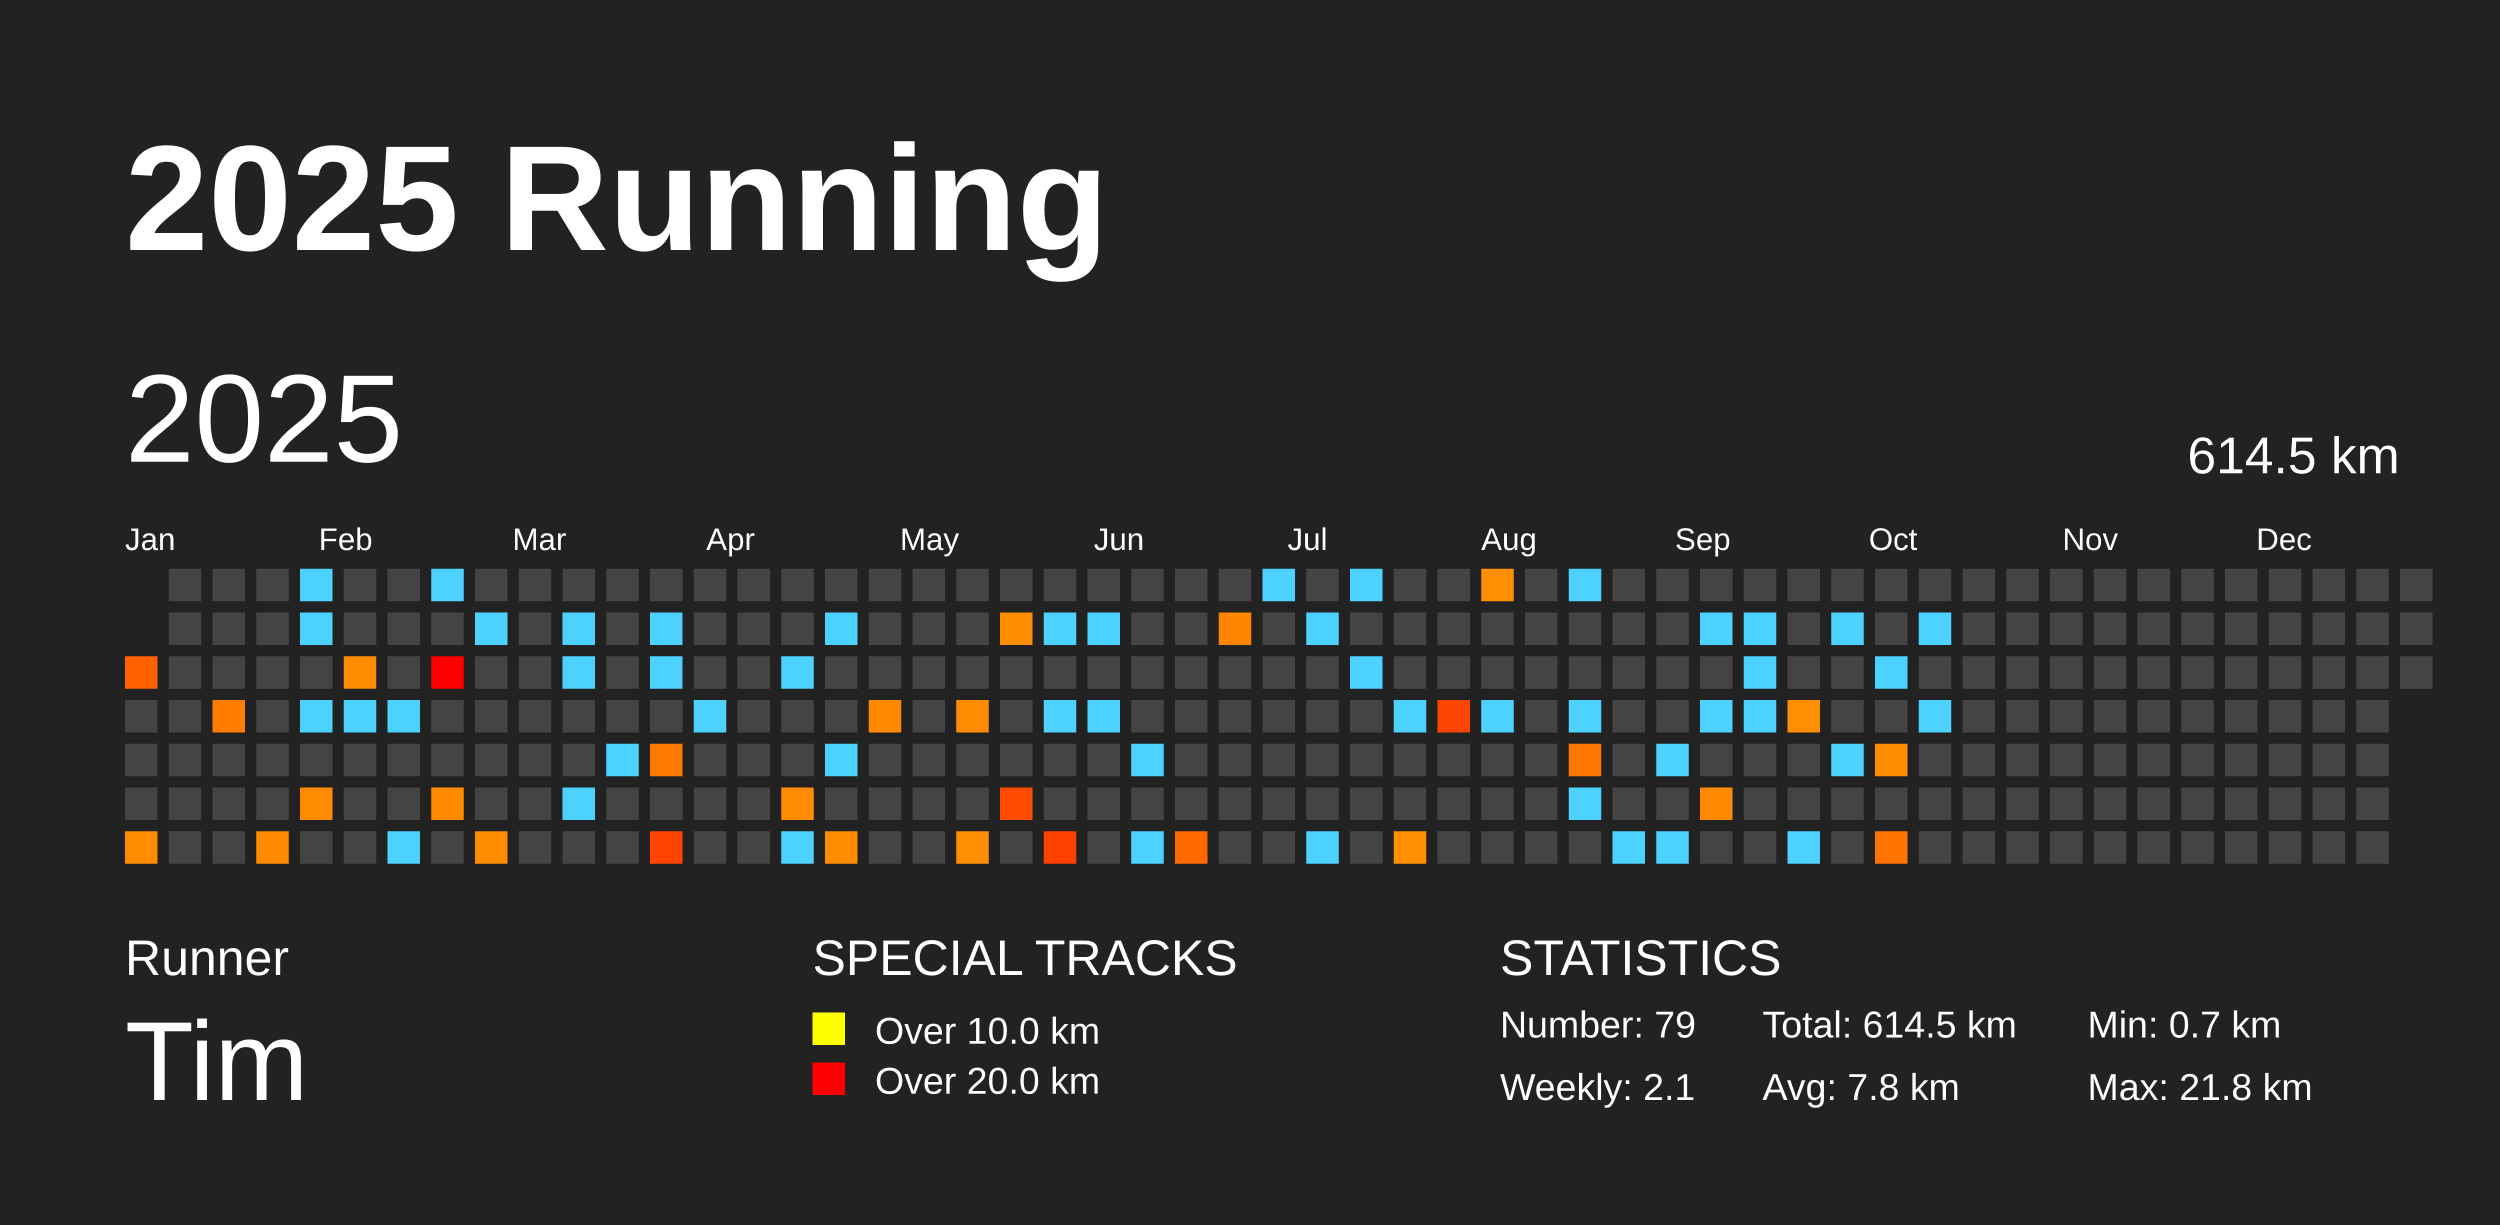
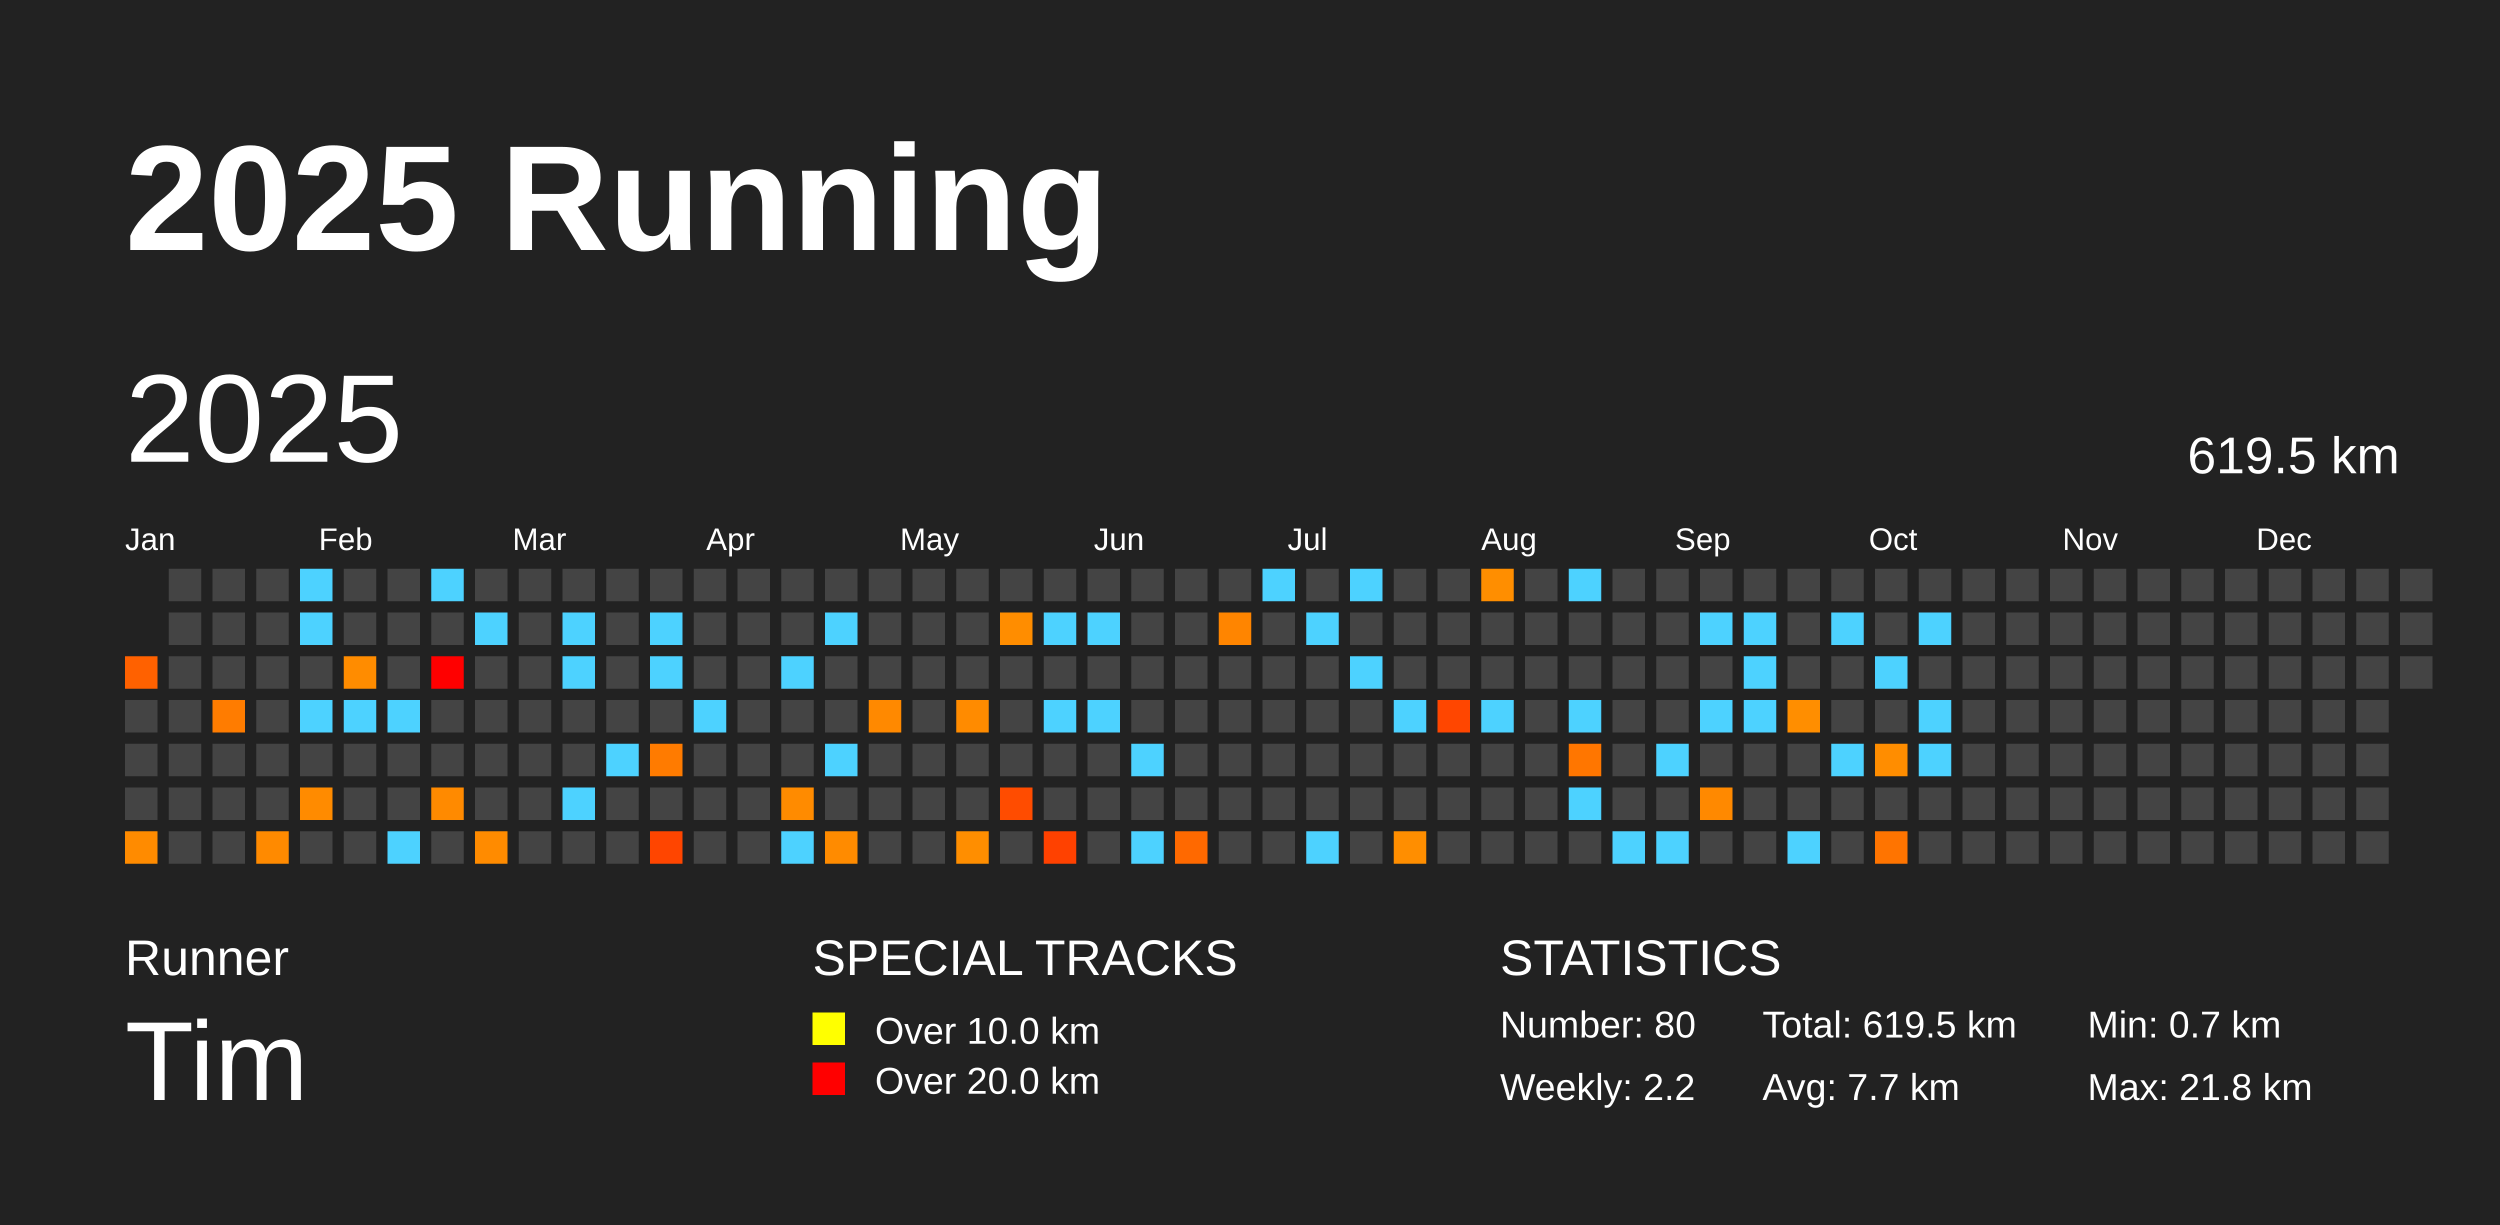
<svg xmlns="http://www.w3.org/2000/svg" baseProfile="full" height="98mm" version="1.1" viewBox="0,0,200,98" width="200mm">
  <defs />
  <rect fill="#222222" height="98" width="200" x="0" y="0" />
  <text fill="#FFFFFF" style="font-size:12px; font-family:Arial; font-weight:bold;" x="10" y="20">2025 Running</text>
  <text fill="#FFFFFF" style="font-size:4px; font-family:Arial" x="10" y="78">Runner</text>
  <text fill="#FFFFFF" style="font-size:9px; font-family:Arial" x="10" y="88">Tim</text>
  <text fill="#FFFFFF" style="font-size:4px; font-family:Arial" x="65" y="78">SPECIAL TRACKS</text>
  <rect fill="yellow" height="2.6" width="2.6" x="65" y="81" />
  <text fill="#FFFFFF" style="font-size:3px; font-family:Arial" x="70" y="83.5">Over 10.0 km</text>
  <rect fill="red" height="2.6" width="2.6" x="65" y="85" />
  <text fill="#FFFFFF" style="font-size:3px; font-family:Arial" x="70" y="87.5">Over 20.0 km</text>
  <text fill="#FFFFFF" style="font-size:4px; font-family:Arial" x="120" y="78">STATISTICS</text>
-   <text fill="#FFFFFF" style="font-size:3px; font-family:Arial" x="120" y="83">Number: 79</text>
-   <text fill="#FFFFFF" style="font-size:3px; font-family:Arial" x="120" y="88">Weekly: 2.1</text>
-   <text fill="#FFFFFF" style="font-size:3px; font-family:Arial" x="141" y="83">Total: 614.5 km</text>
-   <text fill="#FFFFFF" style="font-size:3px; font-family:Arial" x="141" y="88">Avg: 7.8 km</text>
+   <text fill="#FFFFFF" style="font-size:3px; font-family:Arial" x="120" y="83">Number: 80</text>
+   <text fill="#FFFFFF" style="font-size:3px; font-family:Arial" x="120" y="88">Weekly: 2.2</text>
+   <text fill="#FFFFFF" style="font-size:3px; font-family:Arial" x="141" y="83">Total: 619.5 km</text>
+   <text fill="#FFFFFF" style="font-size:3px; font-family:Arial" x="141" y="88">Avg: 7.7 km</text>
  <text fill="#FFFFFF" style="font-size:3px; font-family:Arial" x="167" y="83">Min: 0.7 km</text>
  <text fill="#FFFFFF" style="font-size:3px; font-family:Arial" x="167" y="88">Max: 21.8 km</text>
  <text dominant-baseline="hanging" fill="#FFFFFF" style="font-size:10.0px; font-family:Arial;" x="10" y="30">2025</text>
-   <text dominant-baseline="hanging" fill="#FFFFFF" style="font-size:4.125px; font-family:Arial;" x="175" y="35">614.5 km</text>
+   <text dominant-baseline="hanging" fill="#FFFFFF" style="font-size:4.125px; font-family:Arial;" x="175" y="35">619.5 km</text>
  <text fill="#FFFFFF" style="font-size:2.5px; font-family:Arial" x="10.0" y="44">Jan</text>
  <text fill="#FFFFFF" style="font-size:2.5px; font-family:Arial" x="25.5" y="44">Feb</text>
  <text fill="#FFFFFF" style="font-size:2.5px; font-family:Arial" x="41.0" y="44">Mar</text>
  <text fill="#FFFFFF" style="font-size:2.5px; font-family:Arial" x="56.5" y="44">Apr</text>
  <text fill="#FFFFFF" style="font-size:2.5px; font-family:Arial" x="72.0" y="44">May</text>
  <text fill="#FFFFFF" style="font-size:2.5px; font-family:Arial" x="87.5" y="44">Jun</text>
  <text fill="#FFFFFF" style="font-size:2.5px; font-family:Arial" x="103.0" y="44">Jul</text>
  <text fill="#FFFFFF" style="font-size:2.5px; font-family:Arial" x="118.5" y="44">Aug</text>
  <text fill="#FFFFFF" style="font-size:2.5px; font-family:Arial" x="134.0" y="44">Sep</text>
  <text fill="#FFFFFF" style="font-size:2.5px; font-family:Arial" x="149.5" y="44">Oct</text>
  <text fill="#FFFFFF" style="font-size:2.5px; font-family:Arial" x="165.0" y="44">Nov</text>
  <text fill="#FFFFFF" style="font-size:2.5px; font-family:Arial" x="180.5" y="44">Dec</text>
  <rect fill="#ff6100" height="2.6" width="2.6" x="10.0" y="52.5" />
  <rect fill="#444444" height="2.6" width="2.6" x="10.0" y="56.0" />
  <rect fill="#444444" height="2.6" width="2.6" x="10.0" y="59.5" />
  <rect fill="#444444" height="2.6" width="2.6" x="10.0" y="63.0" />
  <rect fill="#ff8b00" height="2.6" width="2.6" x="10.0" y="66.5" />
  <rect fill="#444444" height="2.6" width="2.6" x="13.5" y="45.5" />
  <rect fill="#444444" height="2.6" width="2.6" x="13.5" y="49.0" />
  <rect fill="#444444" height="2.6" width="2.6" x="13.5" y="52.5" />
  <rect fill="#444444" height="2.6" width="2.6" x="13.5" y="56.0" />
  <rect fill="#444444" height="2.6" width="2.6" x="13.5" y="59.5" />
  <rect fill="#444444" height="2.6" width="2.6" x="13.5" y="63.0" />
  <rect fill="#444444" height="2.6" width="2.6" x="13.5" y="66.5" />
  <rect fill="#444444" height="2.6" width="2.6" x="17.0" y="45.5" />
  <rect fill="#444444" height="2.6" width="2.6" x="17.0" y="49.0" />
  <rect fill="#444444" height="2.6" width="2.6" x="17.0" y="52.5" />
  <rect fill="#ff7c00" height="2.6" width="2.6" x="17.0" y="56.0" />
  <rect fill="#444444" height="2.6" width="2.6" x="17.0" y="59.5" />
  <rect fill="#444444" height="2.6" width="2.6" x="17.0" y="63.0" />
  <rect fill="#444444" height="2.6" width="2.6" x="17.0" y="66.5" />
  <rect fill="#444444" height="2.6" width="2.6" x="20.5" y="45.5" />
  <rect fill="#444444" height="2.6" width="2.6" x="20.5" y="49.0" />
  <rect fill="#444444" height="2.6" width="2.6" x="20.5" y="52.5" />
  <rect fill="#444444" height="2.6" width="2.6" x="20.5" y="56.0" />
  <rect fill="#444444" height="2.6" width="2.6" x="20.5" y="59.5" />
  <rect fill="#444444" height="2.6" width="2.6" x="20.5" y="63.0" />
  <rect fill="#ff8a00" height="2.6" width="2.6" x="20.5" y="66.5" />
  <rect fill="#4dd2ff" height="2.6" width="2.6" x="24.0" y="45.5" />
  <rect fill="#4dd2ff" height="2.6" width="2.6" x="24.0" y="49.0" />
  <rect fill="#444444" height="2.6" width="2.6" x="24.0" y="52.5" />
  <rect fill="#4dd2ff" height="2.6" width="2.6" x="24.0" y="56.0" />
  <rect fill="#444444" height="2.6" width="2.6" x="24.0" y="59.5" />
  <rect fill="#ff8b00" height="2.6" width="2.6" x="24.0" y="63.0" />
  <rect fill="#444444" height="2.6" width="2.6" x="24.0" y="66.5" />
  <rect fill="#444444" height="2.6" width="2.6" x="27.5" y="45.5" />
  <rect fill="#444444" height="2.6" width="2.6" x="27.5" y="49.0" />
  <rect fill="#ff8c00" height="2.6" width="2.6" x="27.5" y="52.5" />
  <rect fill="#4dd2ff" height="2.6" width="2.6" x="27.5" y="56.0" />
  <rect fill="#444444" height="2.6" width="2.6" x="27.5" y="59.5" />
  <rect fill="#444444" height="2.6" width="2.6" x="27.5" y="63.0" />
  <rect fill="#444444" height="2.6" width="2.6" x="27.5" y="66.5" />
  <rect fill="#444444" height="2.6" width="2.6" x="31.0" y="45.5" />
  <rect fill="#444444" height="2.6" width="2.6" x="31.0" y="49.0" />
  <rect fill="#444444" height="2.6" width="2.6" x="31.0" y="52.5" />
  <rect fill="#4dd2ff" height="2.6" width="2.6" x="31.0" y="56.0" />
  <rect fill="#444444" height="2.6" width="2.6" x="31.0" y="59.5" />
  <rect fill="#444444" height="2.6" width="2.6" x="31.0" y="63.0" />
  <rect fill="#4dd2ff" height="2.6" width="2.6" x="31.0" y="66.5" />
  <rect fill="#4dd2ff" height="2.6" width="2.6" x="34.5" y="45.5" />
  <rect fill="#444444" height="2.6" width="2.6" x="34.5" y="49.0" />
  <rect fill="red" height="2.6" width="2.6" x="34.5" y="52.5" />
  <rect fill="#444444" height="2.6" width="2.6" x="34.5" y="56.0" />
  <rect fill="#444444" height="2.6" width="2.6" x="34.5" y="59.5" />
  <rect fill="#ff8a00" height="2.6" width="2.6" x="34.5" y="63.0" />
  <rect fill="#444444" height="2.6" width="2.6" x="34.5" y="66.5" />
  <rect fill="#444444" height="2.6" width="2.6" x="38.0" y="45.5" />
  <rect fill="#4dd2ff" height="2.6" width="2.6" x="38.0" y="49.0" />
  <rect fill="#444444" height="2.6" width="2.6" x="38.0" y="52.5" />
  <rect fill="#444444" height="2.6" width="2.6" x="38.0" y="56.0" />
  <rect fill="#444444" height="2.6" width="2.6" x="38.0" y="59.5" />
  <rect fill="#444444" height="2.6" width="2.6" x="38.0" y="63.0" />
  <rect fill="#ff8b00" height="2.6" width="2.6" x="38.0" y="66.5" />
  <rect fill="#444444" height="2.6" width="2.6" x="41.5" y="45.5" />
  <rect fill="#444444" height="2.6" width="2.6" x="41.5" y="49.0" />
  <rect fill="#444444" height="2.6" width="2.6" x="41.5" y="52.5" />
  <rect fill="#444444" height="2.6" width="2.6" x="41.5" y="56.0" />
  <rect fill="#444444" height="2.6" width="2.6" x="41.5" y="59.5" />
  <rect fill="#444444" height="2.6" width="2.6" x="41.5" y="63.0" />
  <rect fill="#444444" height="2.6" width="2.6" x="41.5" y="66.5" />
  <rect fill="#444444" height="2.6" width="2.6" x="45.0" y="45.5" />
  <rect fill="#4dd2ff" height="2.6" width="2.6" x="45.0" y="49.0" />
  <rect fill="#4dd2ff" height="2.6" width="2.6" x="45.0" y="52.5" />
  <rect fill="#444444" height="2.6" width="2.6" x="45.0" y="56.0" />
  <rect fill="#444444" height="2.6" width="2.6" x="45.0" y="59.5" />
  <rect fill="#4dd2ff" height="2.6" width="2.6" x="45.0" y="63.0" />
  <rect fill="#444444" height="2.6" width="2.6" x="45.0" y="66.5" />
  <rect fill="#444444" height="2.6" width="2.6" x="48.5" y="45.5" />
  <rect fill="#444444" height="2.6" width="2.6" x="48.5" y="49.0" />
  <rect fill="#444444" height="2.6" width="2.6" x="48.5" y="52.5" />
  <rect fill="#444444" height="2.6" width="2.6" x="48.5" y="56.0" />
  <rect fill="#4dd2ff" height="2.6" width="2.6" x="48.5" y="59.5" />
  <rect fill="#444444" height="2.6" width="2.6" x="48.5" y="63.0" />
  <rect fill="#444444" height="2.6" width="2.6" x="48.5" y="66.5" />
  <rect fill="#444444" height="2.6" width="2.6" x="52.0" y="45.5" />
  <rect fill="#4dd2ff" height="2.6" width="2.6" x="52.0" y="49.0" />
  <rect fill="#4dd2ff" height="2.6" width="2.6" x="52.0" y="52.5" />
  <rect fill="#444444" height="2.6" width="2.6" x="52.0" y="56.0" />
  <rect fill="#ff7b00" height="2.6" width="2.6" x="52.0" y="59.5" />
  <rect fill="#444444" height="2.6" width="2.6" x="52.0" y="63.0" />
  <rect fill="#ff4500" height="2.6" width="2.6" x="52.0" y="66.5" />
  <rect fill="#444444" height="2.6" width="2.6" x="55.5" y="45.5" />
  <rect fill="#444444" height="2.6" width="2.6" x="55.5" y="49.0" />
  <rect fill="#444444" height="2.6" width="2.6" x="55.5" y="52.5" />
  <rect fill="#4dd2ff" height="2.6" width="2.6" x="55.5" y="56.0" />
  <rect fill="#444444" height="2.6" width="2.6" x="55.5" y="59.5" />
  <rect fill="#444444" height="2.6" width="2.6" x="55.5" y="63.0" />
  <rect fill="#444444" height="2.6" width="2.6" x="55.5" y="66.5" />
  <rect fill="#444444" height="2.6" width="2.6" x="59.0" y="45.5" />
  <rect fill="#444444" height="2.6" width="2.6" x="59.0" y="49.0" />
  <rect fill="#444444" height="2.6" width="2.6" x="59.0" y="52.5" />
  <rect fill="#444444" height="2.6" width="2.6" x="59.0" y="56.0" />
  <rect fill="#444444" height="2.6" width="2.6" x="59.0" y="59.5" />
  <rect fill="#444444" height="2.6" width="2.6" x="59.0" y="63.0" />
  <rect fill="#444444" height="2.6" width="2.6" x="59.0" y="66.5" />
  <rect fill="#444444" height="2.6" width="2.6" x="62.5" y="45.5" />
  <rect fill="#444444" height="2.6" width="2.6" x="62.5" y="49.0" />
  <rect fill="#4dd2ff" height="2.6" width="2.6" x="62.5" y="52.5" />
  <rect fill="#444444" height="2.6" width="2.6" x="62.5" y="56.0" />
  <rect fill="#444444" height="2.6" width="2.6" x="62.5" y="59.5" />
  <rect fill="#ff8b00" height="2.6" width="2.6" x="62.5" y="63.0" />
  <rect fill="#4dd2ff" height="2.6" width="2.6" x="62.5" y="66.5" />
  <rect fill="#444444" height="2.6" width="2.6" x="66.0" y="45.5" />
  <rect fill="#4dd2ff" height="2.6" width="2.6" x="66.0" y="49.0" />
  <rect fill="#444444" height="2.6" width="2.6" x="66.0" y="52.5" />
  <rect fill="#444444" height="2.6" width="2.6" x="66.0" y="56.0" />
  <rect fill="#4dd2ff" height="2.6" width="2.6" x="66.0" y="59.5" />
  <rect fill="#444444" height="2.6" width="2.6" x="66.0" y="63.0" />
  <rect fill="#ff8b00" height="2.6" width="2.6" x="66.0" y="66.5" />
  <rect fill="#444444" height="2.6" width="2.6" x="69.5" y="45.5" />
  <rect fill="#444444" height="2.6" width="2.6" x="69.5" y="49.0" />
  <rect fill="#444444" height="2.6" width="2.6" x="69.5" y="52.5" />
  <rect fill="#ff8900" height="2.6" width="2.6" x="69.5" y="56.0" />
  <rect fill="#444444" height="2.6" width="2.6" x="69.5" y="59.5" />
  <rect fill="#444444" height="2.6" width="2.6" x="69.5" y="63.0" />
  <rect fill="#444444" height="2.6" width="2.6" x="69.5" y="66.5" />
  <rect fill="#444444" height="2.6" width="2.6" x="73.0" y="45.5" />
  <rect fill="#444444" height="2.6" width="2.6" x="73.0" y="49.0" />
  <rect fill="#444444" height="2.6" width="2.6" x="73.0" y="52.5" />
  <rect fill="#444444" height="2.6" width="2.6" x="73.0" y="56.0" />
  <rect fill="#444444" height="2.6" width="2.6" x="73.0" y="59.5" />
  <rect fill="#444444" height="2.6" width="2.6" x="73.0" y="63.0" />
  <rect fill="#444444" height="2.6" width="2.6" x="73.0" y="66.5" />
  <rect fill="#444444" height="2.6" width="2.6" x="76.5" y="45.5" />
  <rect fill="#444444" height="2.6" width="2.6" x="76.5" y="49.0" />
  <rect fill="#444444" height="2.6" width="2.6" x="76.5" y="52.5" />
  <rect fill="#ff8b00" height="2.6" width="2.6" x="76.5" y="56.0" />
  <rect fill="#444444" height="2.6" width="2.6" x="76.5" y="59.5" />
  <rect fill="#444444" height="2.6" width="2.6" x="76.5" y="63.0" />
  <rect fill="#ff8e00" height="2.6" width="2.6" x="76.5" y="66.5" />
  <rect fill="#444444" height="2.6" width="2.6" x="80.0" y="45.5" />
  <rect fill="#ff8d00" height="2.6" width="2.6" x="80.0" y="49.0" />
  <rect fill="#444444" height="2.6" width="2.6" x="80.0" y="52.5" />
  <rect fill="#444444" height="2.6" width="2.6" x="80.0" y="56.0" />
  <rect fill="#444444" height="2.6" width="2.6" x="80.0" y="59.5" />
  <rect fill="#ff4c00" height="2.6" width="2.6" x="80.0" y="63.0" />
  <rect fill="#444444" height="2.6" width="2.6" x="80.0" y="66.5" />
  <rect fill="#444444" height="2.6" width="2.6" x="83.5" y="45.5" />
  <rect fill="#4dd2ff" height="2.6" width="2.6" x="83.5" y="49.0" />
  <rect fill="#444444" height="2.6" width="2.6" x="83.5" y="52.5" />
  <rect fill="#4dd2ff" height="2.6" width="2.6" x="83.5" y="56.0" />
  <rect fill="#444444" height="2.6" width="2.6" x="83.5" y="59.5" />
  <rect fill="#444444" height="2.6" width="2.6" x="83.5" y="63.0" />
  <rect fill="#ff4100" height="2.6" width="2.6" x="83.5" y="66.5" />
  <rect fill="#444444" height="2.6" width="2.6" x="87.0" y="45.5" />
  <rect fill="#4dd2ff" height="2.6" width="2.6" x="87.0" y="49.0" />
  <rect fill="#444444" height="2.6" width="2.6" x="87.0" y="52.5" />
  <rect fill="#4dd2ff" height="2.6" width="2.6" x="87.0" y="56.0" />
  <rect fill="#444444" height="2.6" width="2.6" x="87.0" y="59.5" />
  <rect fill="#444444" height="2.6" width="2.6" x="87.0" y="63.0" />
  <rect fill="#444444" height="2.6" width="2.6" x="87.0" y="66.5" />
  <rect fill="#444444" height="2.6" width="2.6" x="90.5" y="45.5" />
  <rect fill="#444444" height="2.6" width="2.6" x="90.5" y="49.0" />
  <rect fill="#444444" height="2.6" width="2.6" x="90.5" y="52.5" />
  <rect fill="#444444" height="2.6" width="2.6" x="90.5" y="56.0" />
  <rect fill="#4dd2ff" height="2.6" width="2.6" x="90.5" y="59.5" />
  <rect fill="#444444" height="2.6" width="2.6" x="90.5" y="63.0" />
  <rect fill="#4dd2ff" height="2.6" width="2.6" x="90.5" y="66.5" />
  <rect fill="#444444" height="2.6" width="2.6" x="94.0" y="45.5" />
  <rect fill="#444444" height="2.6" width="2.6" x="94.0" y="49.0" />
  <rect fill="#444444" height="2.6" width="2.6" x="94.0" y="52.5" />
  <rect fill="#444444" height="2.6" width="2.6" x="94.0" y="56.0" />
  <rect fill="#444444" height="2.6" width="2.6" x="94.0" y="59.5" />
  <rect fill="#444444" height="2.6" width="2.6" x="94.0" y="63.0" />
  <rect fill="#ff6900" height="2.6" width="2.6" x="94.0" y="66.5" />
  <rect fill="#444444" height="2.6" width="2.6" x="97.5" y="45.5" />
  <rect fill="#ff8500" height="2.6" width="2.6" x="97.5" y="49.0" />
  <rect fill="#444444" height="2.6" width="2.6" x="97.5" y="52.5" />
  <rect fill="#444444" height="2.6" width="2.6" x="97.5" y="56.0" />
  <rect fill="#444444" height="2.6" width="2.6" x="97.5" y="59.5" />
  <rect fill="#444444" height="2.6" width="2.6" x="97.5" y="63.0" />
  <rect fill="#444444" height="2.6" width="2.6" x="97.5" y="66.5" />
  <rect fill="#4dd2ff" height="2.6" width="2.6" x="101.0" y="45.5" />
  <rect fill="#444444" height="2.6" width="2.6" x="101.0" y="49.0" />
  <rect fill="#444444" height="2.6" width="2.6" x="101.0" y="52.5" />
  <rect fill="#444444" height="2.6" width="2.6" x="101.0" y="56.0" />
  <rect fill="#444444" height="2.6" width="2.6" x="101.0" y="59.5" />
  <rect fill="#444444" height="2.6" width="2.6" x="101.0" y="63.0" />
  <rect fill="#444444" height="2.6" width="2.6" x="101.0" y="66.5" />
  <rect fill="#444444" height="2.6" width="2.6" x="104.5" y="45.5" />
  <rect fill="#4dd2ff" height="2.6" width="2.6" x="104.5" y="49.0" />
  <rect fill="#444444" height="2.6" width="2.6" x="104.5" y="52.5" />
  <rect fill="#444444" height="2.6" width="2.6" x="104.5" y="56.0" />
  <rect fill="#444444" height="2.6" width="2.6" x="104.5" y="59.5" />
  <rect fill="#444444" height="2.6" width="2.6" x="104.5" y="63.0" />
  <rect fill="#4dd2ff" height="2.6" width="2.6" x="104.5" y="66.5" />
  <rect fill="#4dd2ff" height="2.6" width="2.6" x="108.0" y="45.5" />
  <rect fill="#444444" height="2.6" width="2.6" x="108.0" y="49.0" />
  <rect fill="#4dd2ff" height="2.6" width="2.6" x="108.0" y="52.5" />
  <rect fill="#444444" height="2.6" width="2.6" x="108.0" y="56.0" />
  <rect fill="#444444" height="2.6" width="2.6" x="108.0" y="59.5" />
  <rect fill="#444444" height="2.6" width="2.6" x="108.0" y="63.0" />
  <rect fill="#444444" height="2.6" width="2.6" x="108.0" y="66.5" />
  <rect fill="#444444" height="2.6" width="2.6" x="111.5" y="45.5" />
  <rect fill="#444444" height="2.6" width="2.6" x="111.5" y="49.0" />
  <rect fill="#444444" height="2.6" width="2.6" x="111.5" y="52.5" />
  <rect fill="#4dd2ff" height="2.6" width="2.6" x="111.5" y="56.0" />
  <rect fill="#444444" height="2.6" width="2.6" x="111.5" y="59.5" />
  <rect fill="#444444" height="2.6" width="2.6" x="111.5" y="63.0" />
  <rect fill="#ff8e00" height="2.6" width="2.6" x="111.5" y="66.5" />
  <rect fill="#444444" height="2.6" width="2.6" x="115.0" y="45.5" />
  <rect fill="#444444" height="2.6" width="2.6" x="115.0" y="49.0" />
  <rect fill="#444444" height="2.6" width="2.6" x="115.0" y="52.5" />
  <rect fill="#ff4600" height="2.6" width="2.6" x="115.0" y="56.0" />
  <rect fill="#444444" height="2.6" width="2.6" x="115.0" y="59.5" />
  <rect fill="#444444" height="2.6" width="2.6" x="115.0" y="63.0" />
  <rect fill="#444444" height="2.6" width="2.6" x="115.0" y="66.5" />
  <rect fill="#ff8e00" height="2.6" width="2.6" x="118.5" y="45.5" />
  <rect fill="#444444" height="2.6" width="2.6" x="118.5" y="49.0" />
  <rect fill="#444444" height="2.6" width="2.6" x="118.5" y="52.5" />
  <rect fill="#4dd2ff" height="2.6" width="2.6" x="118.5" y="56.0" />
  <rect fill="#444444" height="2.6" width="2.6" x="118.5" y="59.5" />
  <rect fill="#444444" height="2.6" width="2.6" x="118.5" y="63.0" />
  <rect fill="#444444" height="2.6" width="2.6" x="118.5" y="66.5" />
  <rect fill="#444444" height="2.6" width="2.6" x="122.0" y="45.5" />
  <rect fill="#444444" height="2.6" width="2.6" x="122.0" y="49.0" />
  <rect fill="#444444" height="2.6" width="2.6" x="122.0" y="52.5" />
  <rect fill="#444444" height="2.6" width="2.6" x="122.0" y="56.0" />
  <rect fill="#444444" height="2.6" width="2.6" x="122.0" y="59.5" />
  <rect fill="#444444" height="2.6" width="2.6" x="122.0" y="63.0" />
  <rect fill="#444444" height="2.6" width="2.6" x="122.0" y="66.5" />
  <rect fill="#4dd2ff" height="2.6" width="2.6" x="125.5" y="45.5" />
  <rect fill="#444444" height="2.6" width="2.6" x="125.5" y="49.0" />
  <rect fill="#444444" height="2.6" width="2.6" x="125.5" y="52.5" />
  <rect fill="#4dd2ff" height="2.6" width="2.6" x="125.5" y="56.0" />
  <rect fill="#ff7600" height="2.6" width="2.6" x="125.5" y="59.5" />
  <rect fill="#4dd2ff" height="2.6" width="2.6" x="125.5" y="63.0" />
  <rect fill="#444444" height="2.6" width="2.6" x="125.5" y="66.5" />
  <rect fill="#444444" height="2.6" width="2.6" x="129.0" y="45.5" />
  <rect fill="#444444" height="2.6" width="2.6" x="129.0" y="49.0" />
  <rect fill="#444444" height="2.6" width="2.6" x="129.0" y="52.5" />
  <rect fill="#444444" height="2.6" width="2.6" x="129.0" y="56.0" />
  <rect fill="#444444" height="2.6" width="2.6" x="129.0" y="59.5" />
  <rect fill="#444444" height="2.6" width="2.6" x="129.0" y="63.0" />
  <rect fill="#4dd2ff" height="2.6" width="2.6" x="129.0" y="66.5" />
  <rect fill="#444444" height="2.6" width="2.6" x="132.5" y="45.5" />
  <rect fill="#444444" height="2.6" width="2.6" x="132.5" y="49.0" />
  <rect fill="#444444" height="2.6" width="2.6" x="132.5" y="52.5" />
  <rect fill="#444444" height="2.6" width="2.6" x="132.5" y="56.0" />
  <rect fill="#4dd2ff" height="2.6" width="2.6" x="132.5" y="59.5" />
  <rect fill="#444444" height="2.6" width="2.6" x="132.5" y="63.0" />
  <rect fill="#4dd2ff" height="2.6" width="2.6" x="132.5" y="66.5" />
  <rect fill="#444444" height="2.6" width="2.6" x="136.0" y="45.5" />
  <rect fill="#4dd2ff" height="2.6" width="2.6" x="136.0" y="49.0" />
  <rect fill="#444444" height="2.6" width="2.6" x="136.0" y="52.5" />
  <rect fill="#4dd2ff" height="2.6" width="2.6" x="136.0" y="56.0" />
  <rect fill="#444444" height="2.6" width="2.6" x="136.0" y="59.5" />
  <rect fill="#ff8900" height="2.6" width="2.6" x="136.0" y="63.0" />
  <rect fill="#444444" height="2.6" width="2.6" x="136.0" y="66.5" />
  <rect fill="#444444" height="2.6" width="2.6" x="139.5" y="45.5" />
  <rect fill="#4dd2ff" height="2.6" width="2.6" x="139.5" y="49.0" />
  <rect fill="#4dd2ff" height="2.6" width="2.6" x="139.5" y="52.5" />
  <rect fill="#4dd2ff" height="2.6" width="2.6" x="139.5" y="56.0" />
  <rect fill="#444444" height="2.6" width="2.6" x="139.5" y="59.5" />
  <rect fill="#444444" height="2.6" width="2.6" x="139.5" y="63.0" />
  <rect fill="#444444" height="2.6" width="2.6" x="139.5" y="66.5" />
  <rect fill="#444444" height="2.6" width="2.6" x="143.0" y="45.5" />
  <rect fill="#444444" height="2.6" width="2.6" x="143.0" y="49.0" />
  <rect fill="#444444" height="2.6" width="2.6" x="143.0" y="52.5" />
  <rect fill="#ff8e00" height="2.6" width="2.6" x="143.0" y="56.0" />
  <rect fill="#444444" height="2.6" width="2.6" x="143.0" y="59.5" />
  <rect fill="#444444" height="2.6" width="2.6" x="143.0" y="63.0" />
  <rect fill="#4dd2ff" height="2.6" width="2.6" x="143.0" y="66.5" />
  <rect fill="#444444" height="2.6" width="2.6" x="146.5" y="45.5" />
  <rect fill="#4dd2ff" height="2.6" width="2.6" x="146.5" y="49.0" />
  <rect fill="#444444" height="2.6" width="2.6" x="146.5" y="52.5" />
  <rect fill="#444444" height="2.6" width="2.6" x="146.5" y="56.0" />
  <rect fill="#4dd2ff" height="2.6" width="2.6" x="146.5" y="59.5" />
  <rect fill="#444444" height="2.6" width="2.6" x="146.5" y="63.0" />
  <rect fill="#444444" height="2.6" width="2.6" x="146.5" y="66.5" />
  <rect fill="#444444" height="2.6" width="2.6" x="150.0" y="45.5" />
  <rect fill="#444444" height="2.6" width="2.6" x="150.0" y="49.0" />
  <rect fill="#4dd2ff" height="2.6" width="2.6" x="150.0" y="52.5" />
  <rect fill="#444444" height="2.6" width="2.6" x="150.0" y="56.0" />
  <rect fill="#ff8d00" height="2.6" width="2.6" x="150.0" y="59.5" />
  <rect fill="#444444" height="2.6" width="2.6" x="150.0" y="63.0" />
  <rect fill="#ff7400" height="2.6" width="2.6" x="150.0" y="66.5" />
  <rect fill="#444444" height="2.6" width="2.6" x="153.5" y="45.5" />
  <rect fill="#4dd2ff" height="2.6" width="2.6" x="153.5" y="49.0" />
  <rect fill="#444444" height="2.6" width="2.6" x="153.5" y="52.5" />
  <rect fill="#4dd2ff" height="2.6" width="2.6" x="153.5" y="56.0" />
-   <rect fill="#444444" height="2.6" width="2.6" x="153.5" y="59.5" />
+   <rect fill="#4dd2ff" height="2.6" width="2.6" x="153.5" y="59.5" />
  <rect fill="#444444" height="2.6" width="2.6" x="153.5" y="63.0" />
  <rect fill="#444444" height="2.6" width="2.6" x="153.5" y="66.5" />
  <rect fill="#444444" height="2.6" width="2.6" x="157.0" y="45.5" />
  <rect fill="#444444" height="2.6" width="2.6" x="157.0" y="49.0" />
  <rect fill="#444444" height="2.6" width="2.6" x="157.0" y="52.5" />
  <rect fill="#444444" height="2.6" width="2.6" x="157.0" y="56.0" />
  <rect fill="#444444" height="2.6" width="2.6" x="157.0" y="59.5" />
  <rect fill="#444444" height="2.6" width="2.6" x="157.0" y="63.0" />
  <rect fill="#444444" height="2.6" width="2.6" x="157.0" y="66.5" />
  <rect fill="#444444" height="2.6" width="2.6" x="160.5" y="45.5" />
  <rect fill="#444444" height="2.6" width="2.6" x="160.5" y="49.0" />
  <rect fill="#444444" height="2.6" width="2.6" x="160.5" y="52.5" />
  <rect fill="#444444" height="2.6" width="2.6" x="160.5" y="56.0" />
  <rect fill="#444444" height="2.6" width="2.6" x="160.5" y="59.5" />
  <rect fill="#444444" height="2.6" width="2.6" x="160.5" y="63.0" />
  <rect fill="#444444" height="2.6" width="2.6" x="160.5" y="66.5" />
  <rect fill="#444444" height="2.6" width="2.6" x="164.0" y="45.5" />
  <rect fill="#444444" height="2.6" width="2.6" x="164.0" y="49.0" />
  <rect fill="#444444" height="2.6" width="2.6" x="164.0" y="52.5" />
  <rect fill="#444444" height="2.6" width="2.6" x="164.0" y="56.0" />
  <rect fill="#444444" height="2.6" width="2.6" x="164.0" y="59.5" />
  <rect fill="#444444" height="2.6" width="2.6" x="164.0" y="63.0" />
  <rect fill="#444444" height="2.6" width="2.6" x="164.0" y="66.5" />
  <rect fill="#444444" height="2.6" width="2.6" x="167.5" y="45.5" />
  <rect fill="#444444" height="2.6" width="2.6" x="167.5" y="49.0" />
  <rect fill="#444444" height="2.6" width="2.6" x="167.5" y="52.5" />
  <rect fill="#444444" height="2.6" width="2.6" x="167.5" y="56.0" />
  <rect fill="#444444" height="2.6" width="2.6" x="167.5" y="59.5" />
  <rect fill="#444444" height="2.6" width="2.6" x="167.5" y="63.0" />
  <rect fill="#444444" height="2.6" width="2.6" x="167.5" y="66.5" />
  <rect fill="#444444" height="2.6" width="2.6" x="171.0" y="45.5" />
  <rect fill="#444444" height="2.6" width="2.6" x="171.0" y="49.0" />
  <rect fill="#444444" height="2.6" width="2.6" x="171.0" y="52.5" />
  <rect fill="#444444" height="2.6" width="2.6" x="171.0" y="56.0" />
  <rect fill="#444444" height="2.6" width="2.6" x="171.0" y="59.5" />
  <rect fill="#444444" height="2.6" width="2.6" x="171.0" y="63.0" />
  <rect fill="#444444" height="2.6" width="2.6" x="171.0" y="66.5" />
  <rect fill="#444444" height="2.6" width="2.6" x="174.5" y="45.5" />
  <rect fill="#444444" height="2.6" width="2.6" x="174.5" y="49.0" />
  <rect fill="#444444" height="2.6" width="2.6" x="174.5" y="52.5" />
  <rect fill="#444444" height="2.6" width="2.6" x="174.5" y="56.0" />
  <rect fill="#444444" height="2.6" width="2.6" x="174.5" y="59.5" />
  <rect fill="#444444" height="2.6" width="2.6" x="174.5" y="63.0" />
  <rect fill="#444444" height="2.6" width="2.6" x="174.5" y="66.5" />
  <rect fill="#444444" height="2.6" width="2.6" x="178.0" y="45.5" />
  <rect fill="#444444" height="2.6" width="2.6" x="178.0" y="49.0" />
  <rect fill="#444444" height="2.6" width="2.6" x="178.0" y="52.5" />
  <rect fill="#444444" height="2.6" width="2.6" x="178.0" y="56.0" />
  <rect fill="#444444" height="2.6" width="2.6" x="178.0" y="59.5" />
  <rect fill="#444444" height="2.6" width="2.6" x="178.0" y="63.0" />
  <rect fill="#444444" height="2.6" width="2.6" x="178.0" y="66.5" />
  <rect fill="#444444" height="2.6" width="2.6" x="181.5" y="45.5" />
  <rect fill="#444444" height="2.6" width="2.6" x="181.5" y="49.0" />
  <rect fill="#444444" height="2.6" width="2.6" x="181.5" y="52.5" />
  <rect fill="#444444" height="2.6" width="2.6" x="181.5" y="56.0" />
  <rect fill="#444444" height="2.6" width="2.6" x="181.5" y="59.5" />
  <rect fill="#444444" height="2.6" width="2.6" x="181.5" y="63.0" />
  <rect fill="#444444" height="2.6" width="2.6" x="181.5" y="66.5" />
  <rect fill="#444444" height="2.6" width="2.6" x="185.0" y="45.5" />
  <rect fill="#444444" height="2.6" width="2.6" x="185.0" y="49.0" />
  <rect fill="#444444" height="2.6" width="2.6" x="185.0" y="52.5" />
  <rect fill="#444444" height="2.6" width="2.6" x="185.0" y="56.0" />
  <rect fill="#444444" height="2.6" width="2.6" x="185.0" y="59.5" />
  <rect fill="#444444" height="2.6" width="2.6" x="185.0" y="63.0" />
  <rect fill="#444444" height="2.6" width="2.6" x="185.0" y="66.5" />
  <rect fill="#444444" height="2.6" width="2.6" x="188.5" y="45.5" />
  <rect fill="#444444" height="2.6" width="2.6" x="188.5" y="49.0" />
  <rect fill="#444444" height="2.6" width="2.6" x="188.5" y="52.5" />
  <rect fill="#444444" height="2.6" width="2.6" x="188.5" y="56.0" />
  <rect fill="#444444" height="2.6" width="2.6" x="188.5" y="59.5" />
  <rect fill="#444444" height="2.6" width="2.6" x="188.5" y="63.0" />
  <rect fill="#444444" height="2.6" width="2.6" x="188.5" y="66.5" />
  <rect fill="#444444" height="2.6" width="2.6" x="192.0" y="45.5" />
  <rect fill="#444444" height="2.6" width="2.6" x="192.0" y="49.0" />
  <rect fill="#444444" height="2.6" width="2.6" x="192.0" y="52.5" />
</svg>
